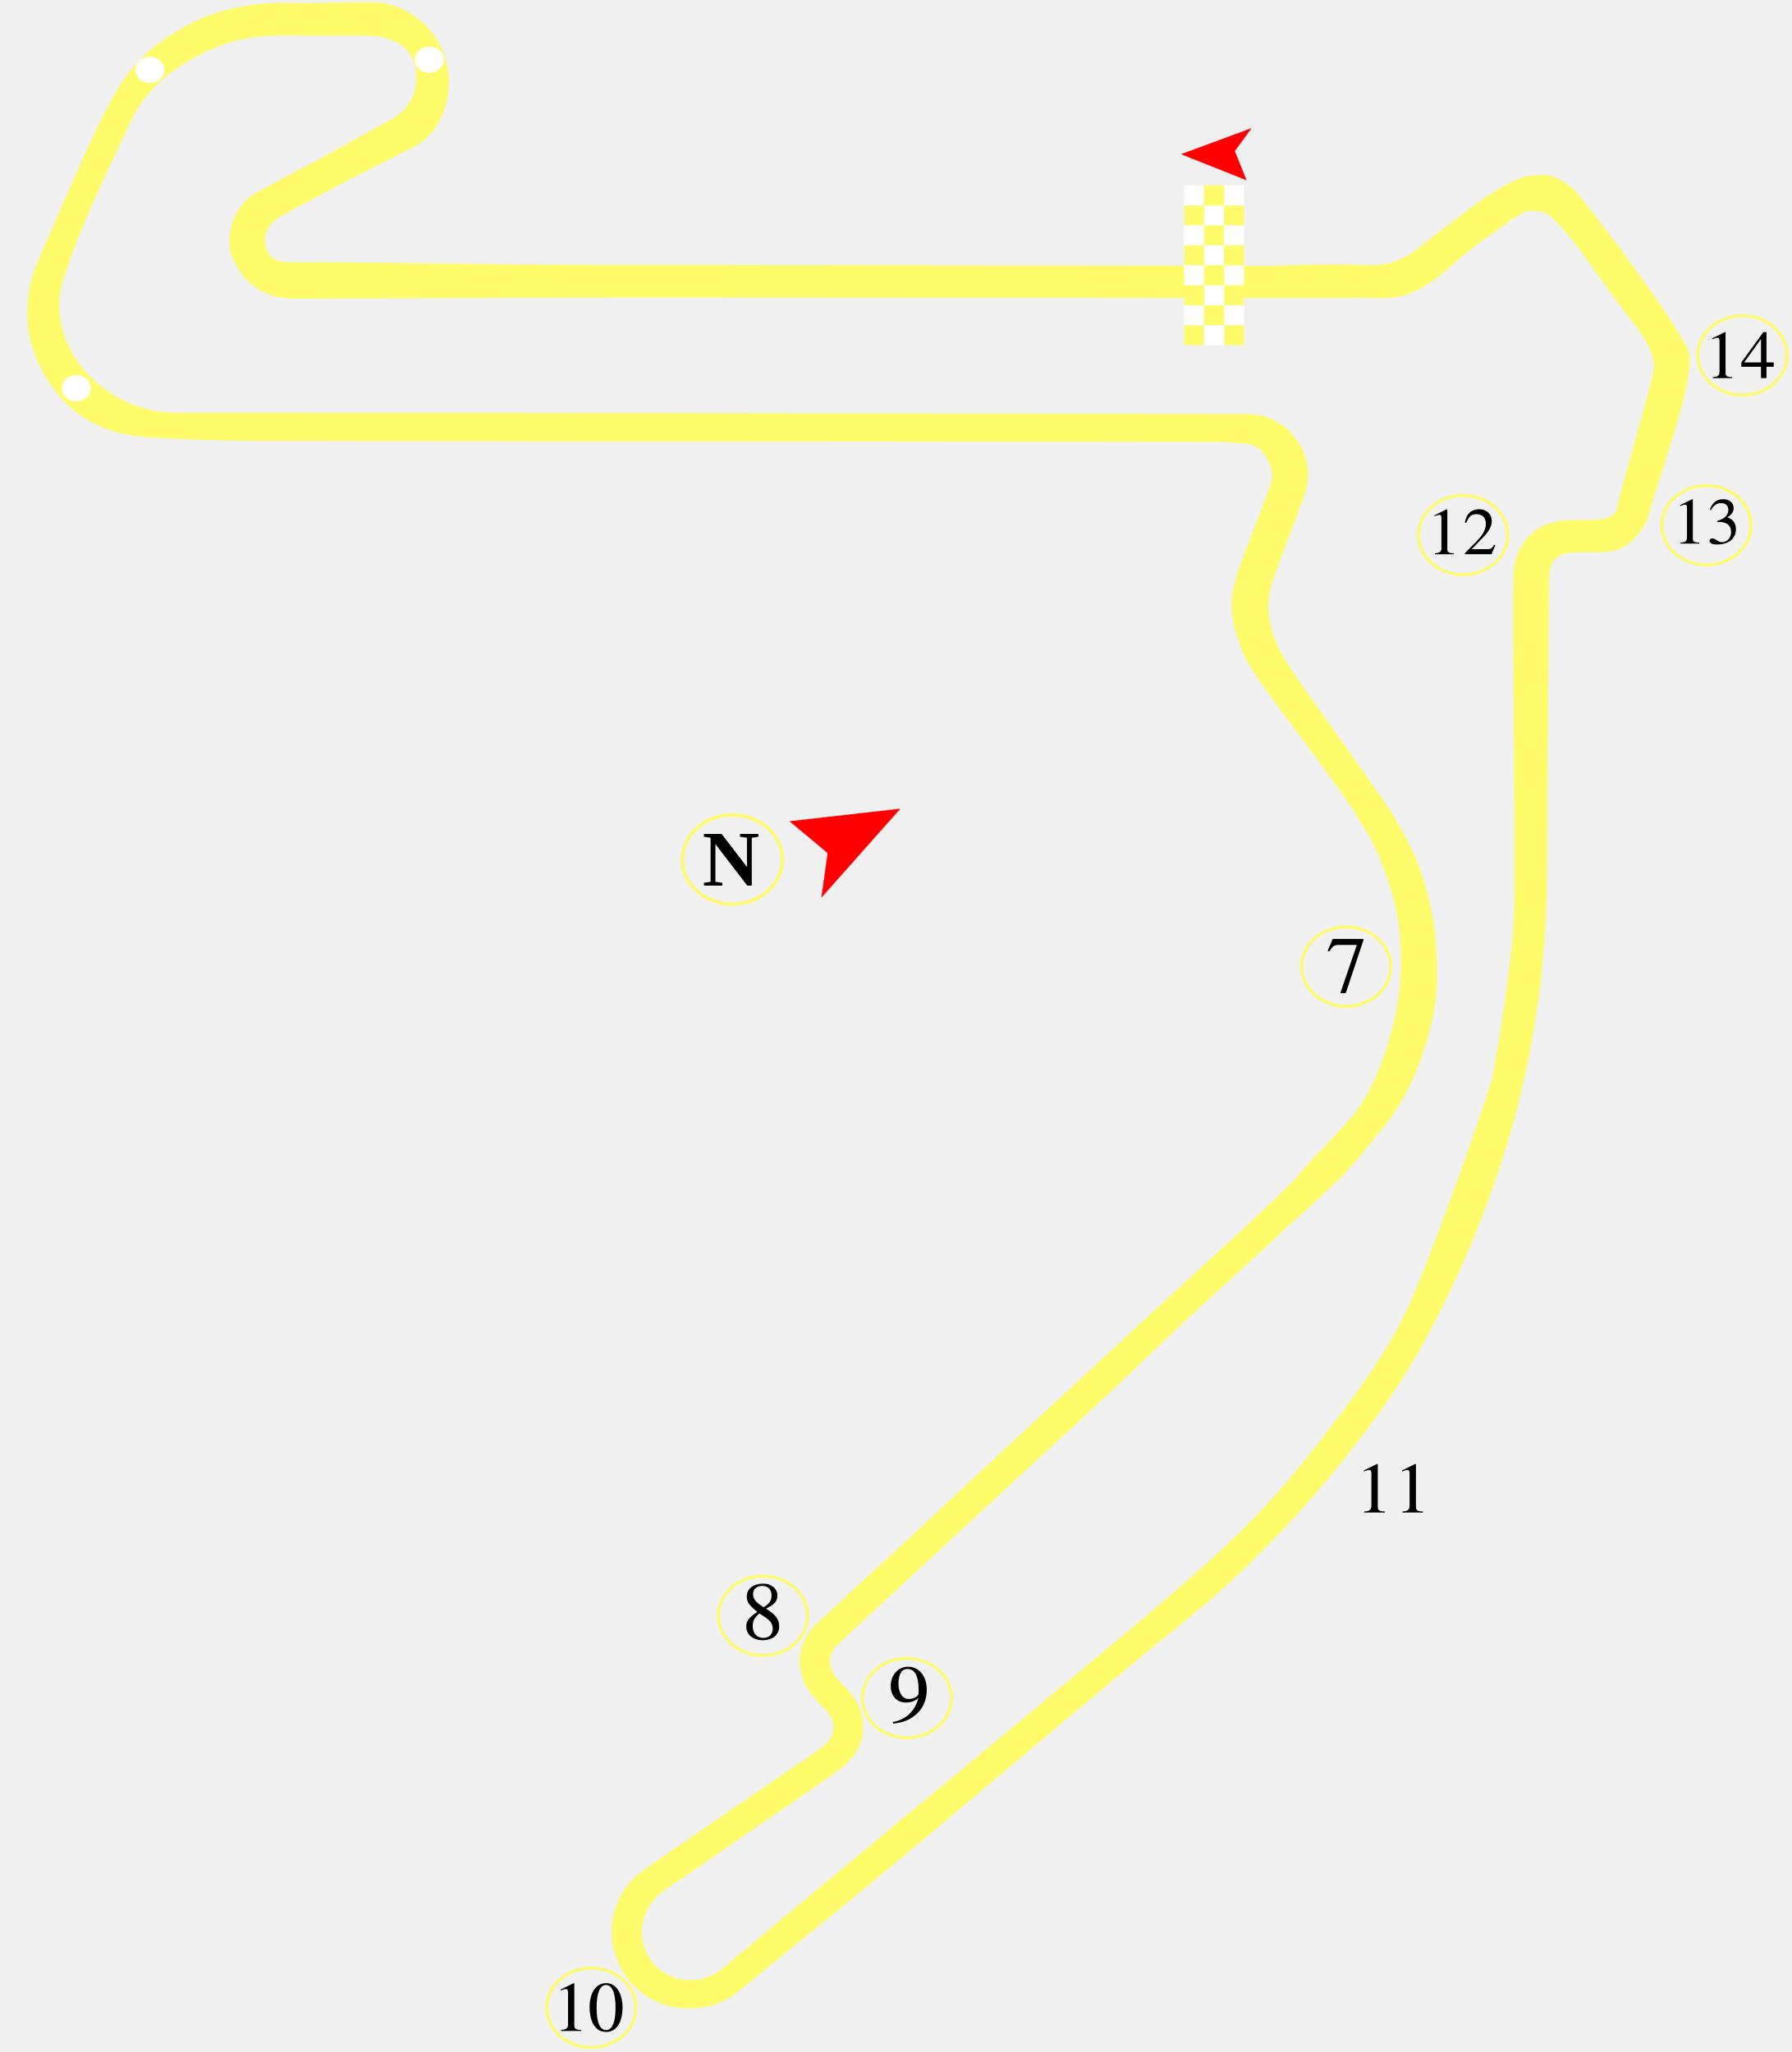
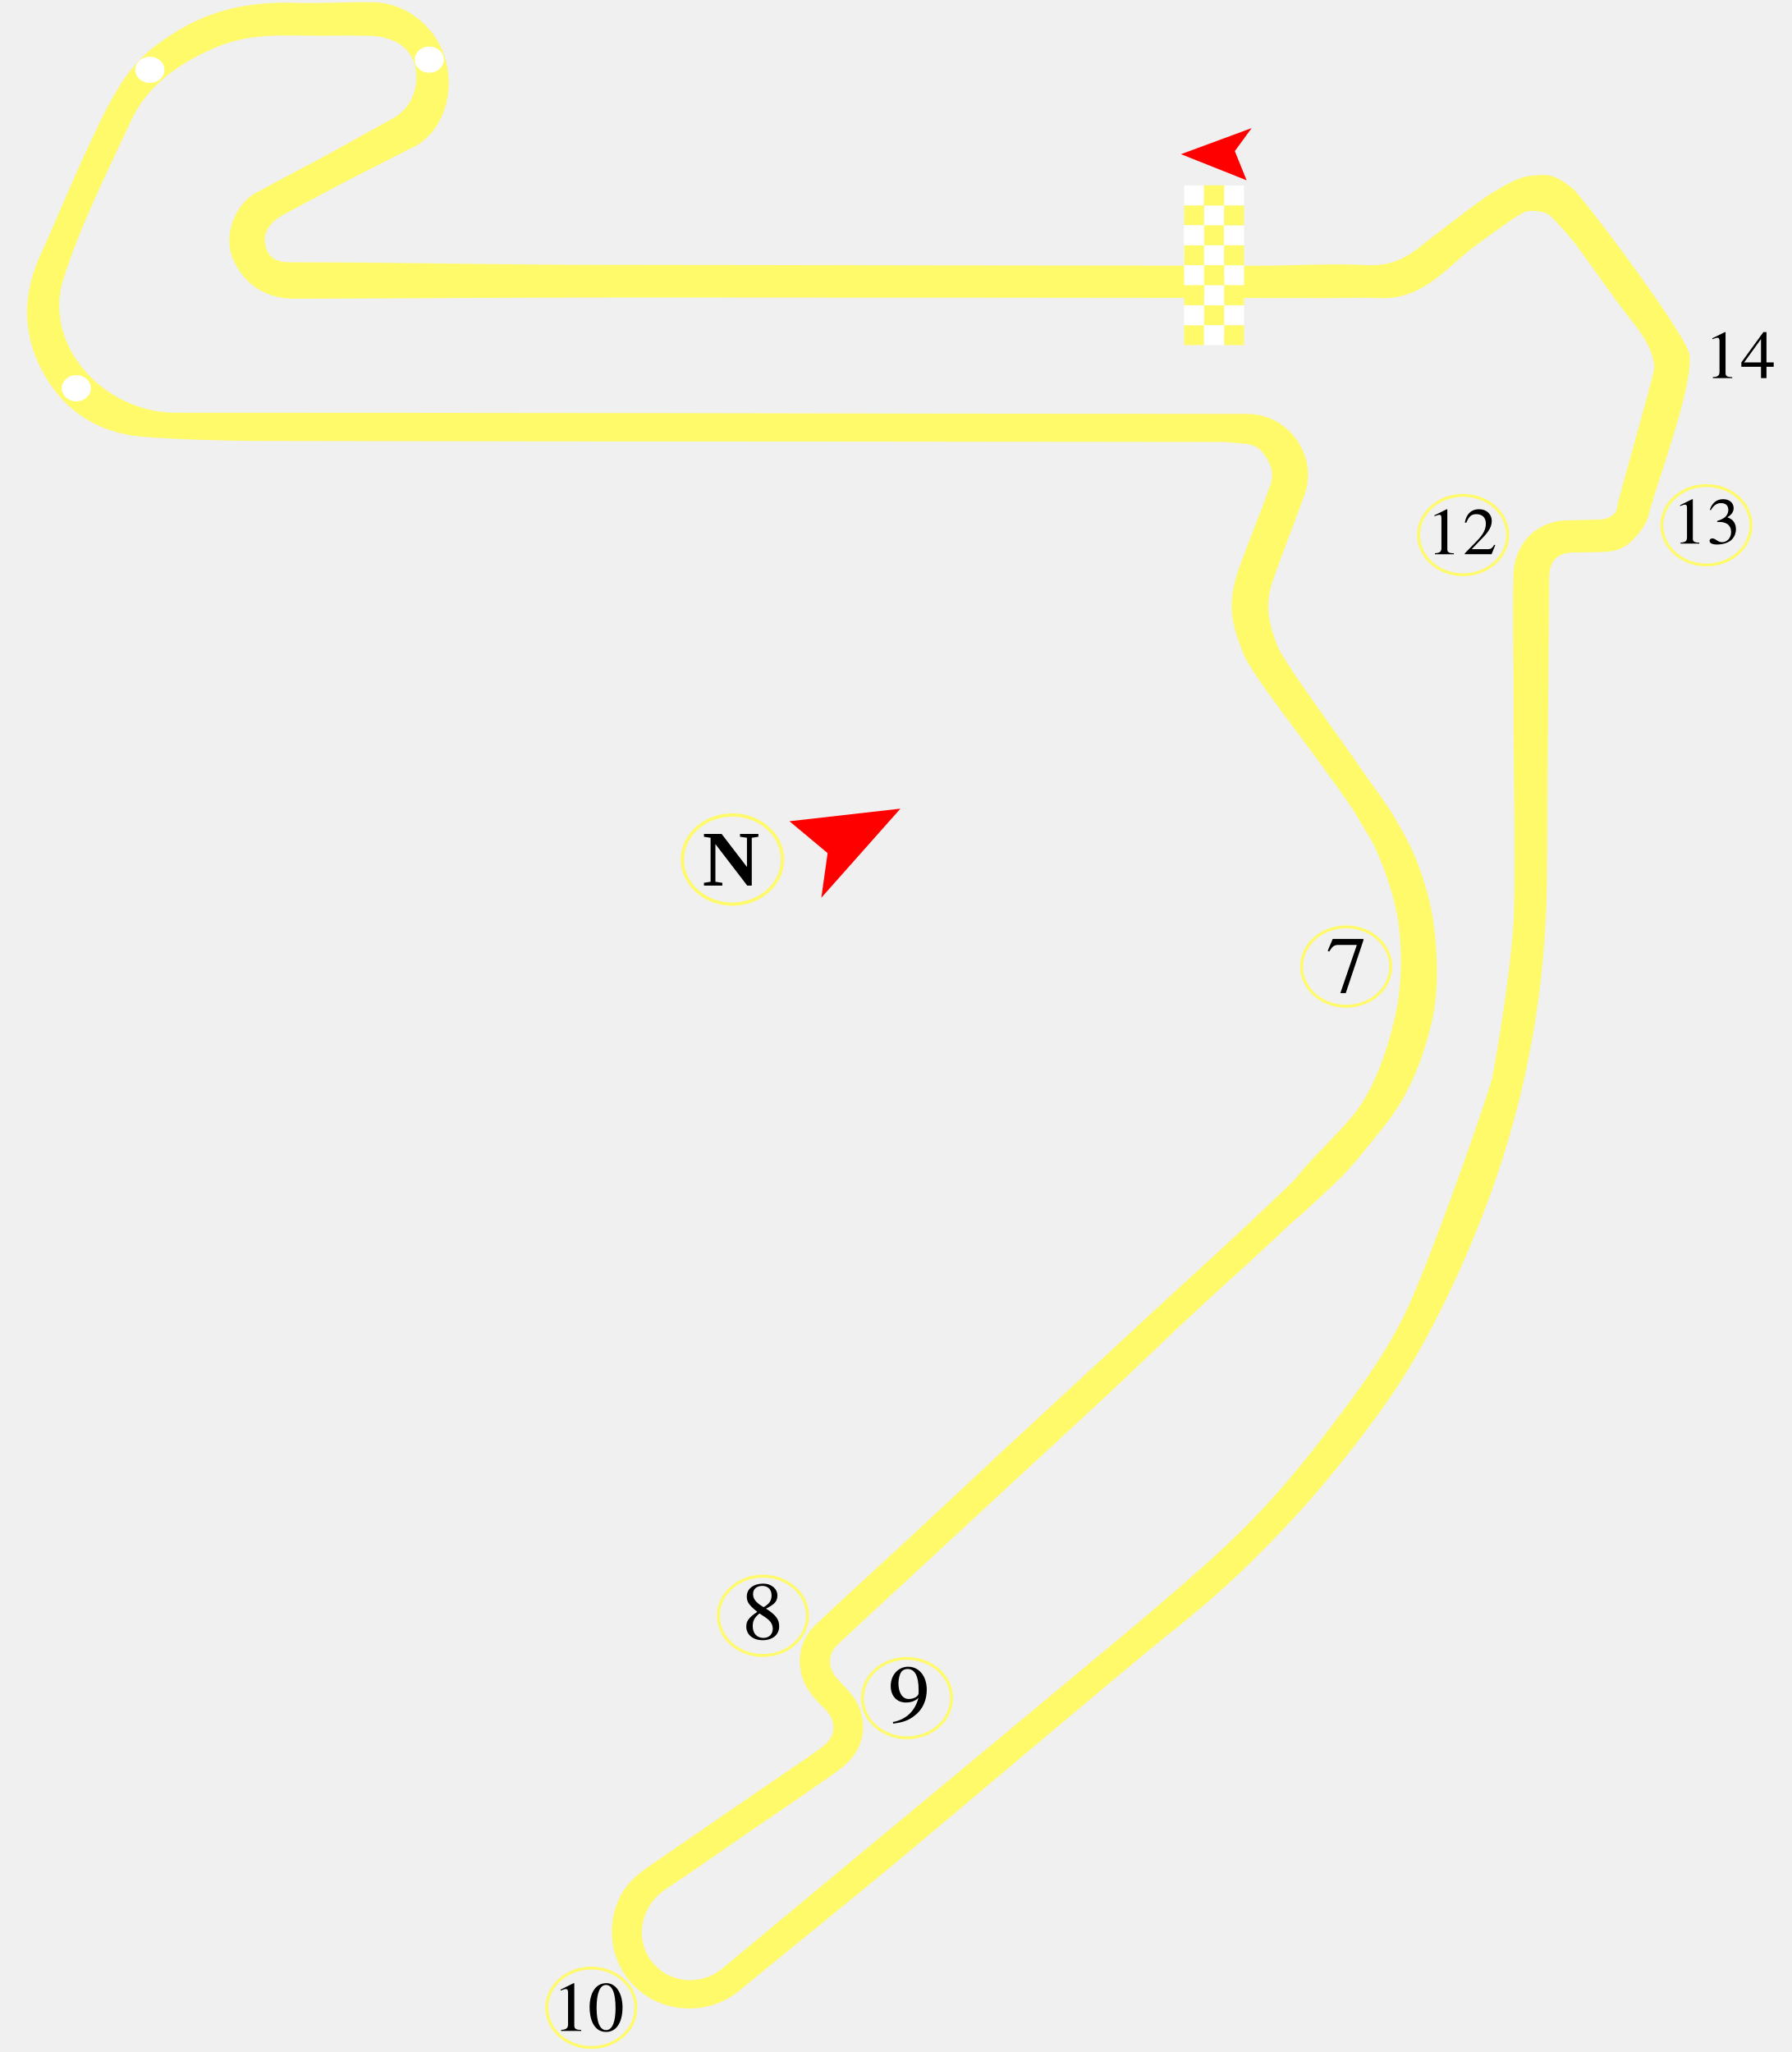
<svg xmlns="http://www.w3.org/2000/svg" width="230.373mm" height="263.863mm" viewBox="0 0 230.373 263.863" version="1.1" id="svg1" xml:space="preserve">
  <defs id="defs1" />
  <g id="layer1" transform="translate(58.30594,94.57387)">
    <g id="g34" transform="matrix(1.914917,0,0,1.914917,-92.89046,-26.63857)">
      <path style="font-size:4.237px;fill:#ff0000;stroke:none;stroke-width:1.027;stroke-dasharray:none" d="m 77.123,19.48 -5.233,6.073 0.416,-3.043 -2.525,-2.172 z" id="path22" transform="matrix(1.015067,0,0,0.9851566,0.2338607,-0.3661521)" />
      <g id="g33" transform="matrix(0.5863315,0,0,0.5863315,1.79094,31.65331)">
        <path style="font-weight:bold;font-size:9.033px;font-family:'Nimbus Roman No9 L';-inkscape-font-specification:'Nimbus Roman No9 L Bold';stroke-width:2.266" d="m 113.285,-18.544 -0.794,-0.115 v -0.322 h 2.104 v 0.322 l -0.759,0.115 v 5.478 h -0.516 l -3.648,-4.755 v 4.314 l 0.794,0.119 v 0.322 h -2.104 v -0.322 l 0.759,-0.119 v -5.037 l -0.759,-0.115 v -0.322 h 2.025 l 2.898,3.78 z" id="text33" />
        <ellipse style="fill:none;stroke:#fffa69;stroke-width:0.371;stroke-dasharray:none" id="ellipse33" cx="111.623" cy="-16.05" rx="5.731" ry="5.105" />
      </g>
    </g>
    <g id="layer1-5" transform="translate(-193.3339,-234.0117)" />
    <path id="path1" d="m -7.644,-79.433 c 2.471,-1.427 3.334,-4.38 2.671,-6.801 -0.468,-1.71 -1.793,-2.882 -3.409,-3.34 -0.836,-0.237 -1.375,-0.362 -2.157,-0.387 -2.941,-0.094 -6.631,0.023 -9.945,-0.044 -3.31,-0.066 -6.585,0.124 -9.683,1.374 -4.68,1.889 -9.068,4.85 -11.197,9.41 -3.029,6.489 -6.492,13.367 -8.771,20.479 -2.755,8.599 5.226,17.239 14.425,17.242 8.596,0.003 17.192,7.59e-4 25.788,0.007 11.883,0.009 23.765,0.019 35.648,0.037 11.56,0.017 23.121,0.049 34.681,0.065 13.878,0.019 27.755,0.027 41.632,0.042 5.345,0.006 9.181,5.362 7.39,10.38 -1.293,3.623 -2.734,7.194 -4.003,10.825 -1.125,3.219 -0.74,5.297 0.449,8.479 0.797,2.133 6.832,10.185 11.194,16.487 1.298,1.876 2.686,3.65 3.865,5.622 1.004,1.679 2.303,3.993 3.098,6.145 1.027,2.776 1.815,5.679 2.123,8.623 0.405,3.876 0.506,7.891 -0.385,11.685 -1.116,4.75 -2.96,9.467 -6.081,13.314 -1.097,1.287 -4.197,5.489 -6.53,7.518 -0.325,0.32 -2.684,2.55 -3.736,3.488 -0.637,0.568 -1.741,1.487 -2.311,2.037 -3.856,3.717 -7.28,6.698 -11.213,10.337 -4.382,4.053 -8.236,7.877 -12.615,11.933 -3.629,3.361 -7.267,6.713 -10.897,10.072 -4.402,4.073 -8.802,8.149 -13.202,12.224 -3.262,3.021 -6.533,6.033 -9.782,9.068 -1.264,1.181 -1.313,2.944 -0.168,4.265 0.46,0.531 0.934,1.053 1.422,1.559 2.337,2.422 2.739,5.961 0.695,8.6 -0.921,1.19 -2.289,2.068 -3.547,2.956 -3.182,2.247 -6.418,4.415 -9.629,6.621 -3.645,2.504 -7.255,5.059 -10.936,7.509 -3.087,2.055 -3.983,6.175 -1.863,9.102 2.125,2.934 6.327,3.426 9.197,1.048 4.661,-3.862 9.303,-7.746 13.959,-11.614 7.131,-5.925 14.266,-11.846 21.401,-17.766 1.315,-1.092 17.442,-14.511 18.046,-15.027 12.737,-10.868 16.914,-14.524 27.301,-28.521 4.212,-5.676 6.599,-9.929 8.371,-14.192 3.954,-9.513 9.703,-26.226 9.94,-27.543 0.586,-3.258 2.647,-14.92 2.786,-21.946 0.167,-8.418 -0.095,-16.621 -0.069,-25.042 0.018,-5.78 -0.169,-11.951 -0.021,-17.678 0.036,-1.399 0.555,-3.005 1.382,-4.134 1.134,-1.549 3.103,-2.694 5.443,-2.741 1.29,-0.026 2.756,-0.066 4.046,-0.1 1.072,-0.029 1.495,-0.31 1.905,-0.581 0.208,-0.138 0.537,-0.579 0.533,-0.87 -0.01,-0.775 4.854,-17.323 4.807,-18.148 -0.164,-2.875 -2.42,-5.26 -4.047,-7.431 -2.81,-3.751 -5.142,-7.24 -6.601,-9.041 0,0 -1.731,-2.092 -2.759,-3.007 -0.868,-0.772 -2.942,-0.646 -3.193,-0.521 -0.931,0.468 -1.646,0.949 -2.557,1.597 -0.627,0.446 -1.354,0.967 -2.278,1.631 -0.582,0.418 -1.326,0.97 -2.067,1.532 -3.058,2.319 -6.285,6.557 -11.678,6.357 -2.14,-0.079 -4.284,-0.007 -6.426,-0.009 -15.316,-0.017 -30.632,-0.035 -45.948,-0.048 -14.053,-0.011 -28.105,-0.013 -42.158,-0.025 -14.377,-0.013 -30.813,0.127 -45.19,0.153 -3.59,0.006 -6.436,-1.777 -7.888,-5.192 -1.228,-2.886 0.262,-6.937 3.009,-8.433 2.763,-1.504 5.552,-2.96 8.33,-4.437 m 3.718,2.715 c -2.854,1.518 -5.525,2.945 -8.382,4.459 -1.729,0.916 -2.887,2.302 -2.473,4.04 0.375,1.571 1.335,2.171 3.189,2.169 12.528,-0.016 27.115,0.328 39.643,0.332 13.585,0.004 27.17,0.042 40.755,0.06 14.553,0.019 29.106,0.036 43.659,0.047 4.987,0.004 9.485,-0.312 14.471,-0.071 4.199,0.203 6.279,-2.053 8.29,-3.58 4.028,-3.059 6.204,-4.832 8.36,-6.088 1.065,-0.62 2.865,-1.779 4.71,-1.861 1.349,-0.06 2.309,-0.488 4.973,1.645 1.258,1.007 14.718,18.872 15.052,21.4 0.552,4.19 -4.596,17.569 -5.216,20.535 -0.325,1.554 -2.003,3.341 -2.718,3.845 -0.977,0.69 -1.739,0.985 -3.89,1.007 -1.027,0.011 -2.054,0.03 -3.082,0.044 -2.053,0.03 -3.107,1.084 -3.129,3.165 -0.036,3.491 -0.059,6.983 -0.085,10.475 -0.069,9.154 -0.167,18.307 -0.196,27.461 -0.027,8.544 -0.897,16.992 -2.669,25.348 -1.322,6.23 -3.152,12.351 -5.413,18.258 -1.291,3.373 -2.671,6.634 -4.233,9.936 -3.261,6.895 -6.004,11.412 -8.646,15.123 -1.29,1.813 -6.347,8.831 -12.427,15.279 -2.643,2.803 -5.355,5.526 -7.849,7.794 -3.364,3.06 -6.237,5.313 -7.107,6.004 -5.012,3.98 -28.443,23.859 -35.598,29.802 -6.48,5.382 -13.442,10.966 -19.946,16.319 -3.836,3.158 -9.603,2.967 -13.179,-0.348 -2.642,-2.45 -3.681,-6.056 -2.948,-9.4 0.277,-1.263 0.793,-2.491 1.598,-3.592 1.014,-1.385 2.427,-2.316 3.806,-3.263 3.284,-2.253 6.416,-4.429 9.699,-6.684 3.21,-2.206 6.604,-4.505 9.814,-6.711 0.771,-0.53 1.474,-1.012 2.195,-1.606 1.543,-1.271 1.522,-3.184 0.081,-4.61 -1.306,-1.292 -2.543,-2.586 -3.009,-4.415 -0.627,-2.459 -0.008,-4.752 1.817,-6.48 3.675,-3.481 7.468,-6.912 11.184,-10.349 5.498,-5.086 10.661,-9.97 16.161,-15.054 5.887,-5.441 11.155,-10.334 17.042,-15.774 3.424,-3.164 8.174,-7.478 11.479,-10.575 0.935,-0.876 1.963,-1.871 2.752,-2.611 1.124,-1.053 2.845,-2.676 3.289,-3.25 1.715,-2.213 5.152,-5.38 7.23,-7.937 2.51,-3.089 4.244,-7.911 5.253,-12.233 0.883,-3.783 1.043,-7.776 0.619,-11.637 -0.353,-3.217 -1.383,-6.357 -2.607,-9.354 -0.8,-1.959 -1.42,-2.79 -3.066,-5.561 -0.809,-1.362 -1.881,-2.74 -3.065,-4.43 -3.379,-4.825 -10.127,-13.223 -11.277,-16.04 -1.805,-4.421 -2.079,-6.905 -0.419,-11.473 1.273,-3.506 2.634,-6.75 3.877,-10.266 0.6,-1.697 -0.142,-3.063 -0.935,-4.088 -0.549,-0.711 -1.276,-1.162 -2.521,-1.218 -1.113,-0.05 -1.733,-0.215 -2.848,-0.216 -15.785,-0.017 -31.57,-0.037 -47.355,-0.05 -13.086,-0.012 -26.172,-0.012 -39.257,-0.026 -12.527,-0.013 -25.055,-0.031 -37.582,-0.06 -4.107,-0.009 -10.289,-0.204 -14.373,-0.519 -4.996,-0.385 -9.226,-2.587 -12.043,-6.81 -3.477,-5.212 -3.843,-10.801 -1.26,-16.51 2.117,-4.679 4.128,-9.634 6.313,-14.279 1.469,-3.122 3.184,-6.91 5.413,-9.668 1.766,-2.185 3.415,-3.367 5.801,-4.858 4.678,-2.923 9.8,-3.857 15.241,-3.689 3.337,0.104 6.683,-0.121 10.023,-0.081 4.066,0.049 7.844,2.934 9.158,6.846 1.315,3.916 0.373,8.573 -2.792,11.049 -0.366,0.286 -0.804,0.59 -1.384,0.832" style="fill:#fffa69;fill-opacity:1;fill-rule:nonzero;stroke:none;stroke-width:0.353" />
    <g id="text20" style="font-size:4.237px;stroke-width:0.353" transform="matrix(1.015067,0,0,0.9851566,0.2338608,-0.3661525)">
      <path style="fill:#ff0000;stroke:none;stroke-width:1.245;stroke-dasharray:none" d="m 91.915,-75.502 8.958,-3.407 -2.133,3.006 1.493,3.808 z" id="path21" />
      <path style="font-size:15.184px;font-family:STIX;stroke-width:0.249" d="m 41.024,116.653 c 0,-0.856 -0.343,-1.434 -1.659,-2.312 1.06,-0.567 1.434,-0.931 1.434,-1.734 0,-0.835 -0.739,-1.531 -1.798,-1.531 -1.188,0 -2.077,0.642 -2.077,1.67 0,0.696 0.225,1.103 1.327,2.012 -1.145,0.803 -1.392,1.22 -1.392,1.959 0,1.006 0.846,1.745 2.055,1.745 1.285,0 2.109,-0.706 2.109,-1.809 z m -0.963,-4.046 c 0,0.664 -0.278,1.113 -1.006,1.541 -0.942,-0.557 -1.338,-1.049 -1.338,-1.713 0,-0.664 0.46,-1.06 1.177,-1.06 0.728,0 1.167,0.492 1.167,1.231 z m -0.899,2.794 c 0.728,0.492 1.049,0.921 1.049,1.584 0,0.696 -0.482,1.177 -1.177,1.177 -0.814,0 -1.359,-0.557 -1.359,-1.541 0,-0.696 0.225,-1.135 0.856,-1.649 z" id="path8" />
      <path style="font-size:15.184px;font-family:STIX;stroke-width:0.247" d="m 55.461,129.35 c 1.383,-0.192 2.075,-0.447 2.98,-1.266 0.851,-0.777 1.277,-1.937 1.277,-3.16 0,-0.894 -0.255,-1.66 -0.681,-2.192 -0.415,-0.511 -0.99,-0.809 -1.671,-0.809 -1.266,0 -2.213,1.075 -2.213,2.511 0,1.298 0.766,2.16 1.915,2.16 0.628,0 1.139,-0.16 1.596,-0.607 -0.426,1.745 -1.617,2.862 -3.235,3.15 z m 3.224,-4.012 c 0,0.564 -0.777,0.798 -1.245,0.798 -0.798,0 -1.309,-0.798 -1.309,-2.064 0,-0.575 0.16,-1.202 0.372,-1.49 0.181,-0.234 0.458,-0.362 0.777,-0.362 0.926,0 1.405,0.915 1.405,2.703 z" id="path9" />
      <path style="font-size:15.184px;font-family:STIX;stroke-width:0.215" d="m 15.951,169.464 v -0.138 c -0.692,0 -0.877,-0.166 -0.877,-0.563 v -5.51 l -0.083,-0.028 -1.652,0.84 v 0.129 l 0.249,-0.092 c 0.166,-0.065 0.323,-0.111 0.415,-0.111 0.194,0 0.277,0.138 0.277,0.452 v 4.144 c 0,0.508 -0.194,0.701 -0.877,0.738 v 0.138 z m 5.233,-3.046 c 0,-1.892 -0.84,-3.193 -2.049,-3.193 -1.486,0 -2.123,1.504 -2.123,3.138 0,1.514 0.508,3.23 2.086,3.23 1.504,0 2.086,-1.587 2.086,-3.175 z m -0.886,0.046 c 0,1.827 -0.415,2.889 -1.2,2.889 -0.794,0 -1.2,-1.052 -1.2,-2.926 0,-1.874 0.415,-2.963 1.181,-2.963 0.812,0 1.218,1.08 1.218,3 z" id="path10" />
      <path style="font-size:15.184px;font-family:STIX;stroke-width:0.202" d="m 126.481,-23.285 v -0.13 c -0.651,0 -0.825,-0.156 -0.825,-0.53 v -5.185 l -0.078,-0.026 -1.555,0.79 v 0.122 l 0.234,-0.087 c 0.156,-0.061 0.304,-0.104 0.391,-0.104 0.182,0 0.261,0.13 0.261,0.426 v 3.899 c 0,0.478 -0.182,0.66 -0.825,0.695 v 0.13 z m 5.246,-1.19 -0.122,-0.052 c -0.287,0.486 -0.469,0.582 -0.834,0.582 h -2.032 l 1.433,-1.529 c 0.773,-0.816 1.112,-1.468 1.112,-2.154 0,-0.86 -0.625,-1.529 -1.607,-1.529 -1.068,0 -1.624,0.712 -1.806,1.728 l 0.182,0.043 c 0.347,-0.851 0.651,-1.129 1.277,-1.129 0.738,0 1.207,0.434 1.207,1.225 0,0.738 -0.313,1.398 -1.129,2.258 l -1.546,1.641 v 0.104 h 3.396 z" id="path12" />
      <path style="font-size:15.184px;font-family:STIX;stroke-width:0.199" d="m 157.568,-24.675 v -0.129 c -0.643,0 -0.815,-0.154 -0.815,-0.523 v -5.119 l -0.077,-0.026 -1.535,0.78 v 0.12 l 0.231,-0.086 c 0.154,-0.06 0.3,-0.103 0.386,-0.103 0.18,0 0.257,0.129 0.257,0.42 v 3.85 c 0,0.472 -0.18,0.652 -0.815,0.686 v 0.129 z m 1.475,-4.373 c 0.352,-0.634 0.746,-0.909 1.277,-0.909 0.566,0 0.926,0.292 0.926,0.875 0,0.523 -0.274,0.909 -0.694,1.149 -0.171,0.103 -0.394,0.197 -0.72,0.309 v 0.12 c 0.489,0 0.686,0.026 0.875,0.086 0.592,0.171 0.892,0.592 0.892,1.243 0,0.729 -0.48,1.312 -1.115,1.312 -0.24,0 -0.42,-0.043 -0.737,-0.266 -0.24,-0.171 -0.377,-0.223 -0.523,-0.223 -0.197,0 -0.352,0.129 -0.352,0.309 0,0.309 0.334,0.489 0.96,0.489 0.763,0 1.578,-0.249 1.989,-0.797 0.249,-0.326 0.394,-0.746 0.394,-1.2 0,-0.446 -0.137,-0.84 -0.377,-1.106 -0.18,-0.189 -0.334,-0.292 -0.712,-0.454 0.574,-0.343 0.797,-0.772 0.797,-1.183 0,-0.703 -0.54,-1.175 -1.337,-1.175 -0.892,0 -1.432,0.574 -1.68,1.389 z" id="path13" />
      <path style="font-size:15.184px;font-family:STIX;stroke-width:0.207" d="m 161.742,-46.27 v -0.133 c -0.667,0 -0.845,-0.16 -0.845,-0.543 v -5.31 l -0.08,-0.027 -1.592,0.809 v 0.125 l 0.24,-0.089 c 0.16,-0.062 0.311,-0.107 0.4,-0.107 0.187,0 0.267,0.133 0.267,0.436 v 3.993 c 0,0.489 -0.187,0.676 -0.845,0.712 v 0.133 z m 5.256,-1.485 v -0.569 h -0.916 v -3.958 h -0.391 l -2.793,3.958 v 0.569 h 2.49 v 1.485 h 0.694 v -1.485 z m -1.61,-0.569 h -2.135 l 2.135,-3.051 z" id="path14" />
      <g id="g1">
        <path style="font-size:15.184px;font-family:STIX;stroke-width:0.245" d="m 115.029,27.099 v -0.169 h -3.893 l -0.633,1.551 0.19,0.095 c 0.443,-0.717 0.622,-0.865 1.234,-0.865 h 2.268 l -2.089,6.288 h 0.686 z" id="path7" />
        <ellipse style="fill:none;stroke:#fffa69;stroke-width:0.371;stroke-dasharray:none" id="ellipse23" cx="112.841" cy="30.533" rx="5.646" ry="5.182" />
      </g>
      <ellipse style="fill:none;stroke:#fffa69;stroke-width:0.371;stroke-dasharray:none" id="ellipse24" cx="38.967" cy="115.276" rx="5.646" ry="5.182" />
      <ellipse style="fill:none;stroke:#fffa69;stroke-width:0.371;stroke-dasharray:none" id="ellipse25" cx="57.213" cy="126.019" rx="5.646" ry="5.182" />
      <ellipse style="fill:none;stroke:#fffa69;stroke-width:0.371;stroke-dasharray:none" id="ellipse26" cx="17.235" cy="166.439" rx="5.646" ry="5.182" />
      <ellipse style="fill:none;stroke:#fffa69;stroke-width:0.371;stroke-dasharray:none" id="ellipse28" cx="127.656" cy="-25.79" rx="5.646" ry="5.182" />
      <ellipse style="fill:none;stroke:#fffa69;stroke-width:0.371;stroke-dasharray:none" id="ellipse29" cx="158.478" cy="-27.066" rx="5.646" ry="5.182" />
-       <ellipse style="fill:none;stroke:#fffa69;stroke-width:0.371;stroke-dasharray:none" id="ellipse30" cx="163.04" cy="-49.238" rx="5.646" ry="5.182" />
-       <path style="font-size:15.184px;font-family:STIX;stroke-width:0.218" d="m 117.74,101.796 v -0.141 c -0.704,0 -0.892,-0.169 -0.892,-0.572 v -5.603 l -0.085,-0.028 -1.68,0.854 v 0.131 l 0.253,-0.094 c 0.169,-0.066 0.328,-0.113 0.422,-0.113 0.197,0 0.282,0.141 0.282,0.46 v 4.214 c 0,0.516 -0.197,0.713 -0.892,0.751 v 0.141 z m 4.833,0 v -0.141 c -0.704,0 -0.892,-0.169 -0.892,-0.572 v -5.603 l -0.085,-0.028 -1.68,0.854 v 0.131 l 0.253,-0.094 c 0.169,-0.066 0.328,-0.113 0.422,-0.113 0.197,0 0.282,0.141 0.282,0.46 v 4.214 c 0,0.516 -0.197,0.713 -0.892,0.751 v 0.141 z" id="path11" />
      <ellipse style="fill:#ffffff;stroke-width:0.199" id="ellipse34" cx="-3.299" cy="-87.841" rx="1.843" ry="1.709" />
      <ellipse style="fill:#ffffff;stroke-width:0.199" id="ellipse35" cx="-38.687" cy="-86.512" rx="1.843" ry="1.709" />
      <ellipse style="fill:#ffffff;stroke-width:0.199" id="ellipse36" cx="-48.005" cy="-44.95" rx="1.843" ry="1.709" />
    </g>
    <g id="g20">
      <path id="path33" d="m 93.909,-50.199 c 0.866,0 1.731,0 2.597,0" style="fill:#ffffff;fill-opacity:1;fill-rule:nonzero;stroke:none;stroke-width:0.353" />
      <path id="path34" d="m 101.637,-65.599 v 2.588 c -0.026,-0.006 -0.053,-0.016 -0.079,-0.016 -0.792,-0.002 -1.584,-0.004 -2.376,-0.003 -0.031,0 -0.063,0.015 -0.093,0.023 v 2.546 l 0.005,-0.005 c -0.865,0.002 -1.73,0.005 -2.595,0.007 v -2.598 c 0.073,0.009 0.147,0.024 0.22,0.024 0.643,0.002 1.286,0.001 1.929,7.06e-4 H 99.056 v -2.561 h -2.558 c 0.003,-0.851 -0.003,-1.683 -5.35e-4,-2.534 l 0.009,-0.026 c 0.074,-0.006 0.141,-0.003 0.215,-0.003 0.689,-0.001 1.378,-7.05e-4 2.067,-7.05e-4 h 0.27 c 0.005,-0.084 0.012,-0.144 0.012,-0.203 7.05e-4,-0.498 -0.003,-0.996 3.53e-4,-1.494 0.002,-0.292 0.012,-0.585 0.018,-0.877 h 2.547 v 2.587 h -2.549 v 2.547 z" style="fill:#ffffff;fill-opacity:1;fill-rule:nonzero;stroke:none;stroke-width:0.353" />
      <path id="path35" d="m 93.954,-69.575 c -0.003,-0.389 0.006,-0.774 -3.1e-5,-1.163 h 2.547 c -0.001,0.864 -0.002,1.728 -0.003,2.592 l 0.006,-0.006 -2.55,0.005" style="fill:#ffffff;fill-opacity:1;fill-rule:nonzero;stroke:none;stroke-width:0.35" />
      <path id="path36" d="m 101.637,-55.331 v 2.588 c -0.278,-0.004 -0.557,-0.012 -0.835,-0.011 -0.57,0.002 -1.141,0.009 -1.712,0.014 -0.006,-0.552 -0.015,-1.103 -0.016,-1.656 -7.06e-4,-0.313 0.011,-0.626 0.017,-0.939 0.849,0.001 1.697,0.003 2.546,0.004" style="fill:#ffffff;fill-opacity:1;fill-rule:nonzero;stroke:none;stroke-width:0.353" />
      <path id="path37" d="m 101.637,-60.465 v 2.588 c -0.776,-0.005 -1.552,-0.009 -2.327,-0.016 -0.073,-3.53e-4 -0.147,-0.015 -0.22,-0.023 -0.006,-0.592 -0.014,-1.185 -0.016,-1.777 -7.06e-4,-0.258 0.013,-0.516 0.02,-0.774 l -0.005,0.005 z" style="fill:#ffffff;fill-opacity:1;fill-rule:nonzero;stroke:none;stroke-width:0.353" />
      <path id="path38" d="m 99.09,-50.2 2.546,0.003" style="fill:#ffffff;fill-opacity:1;fill-rule:nonzero;stroke:none;stroke-width:0.353" />
      <path id="path39" d="m 101.637,-60.465 -2.548,0.003 v -2.546 c 0.03,-0.008 0.061,-0.023 0.093,-0.023 0.792,0 1.584,0.001 2.376,0.003 0.026,3.52e-4 0.053,0.011 0.079,0.016 z" style="fill:#fffa69;fill-opacity:1;fill-rule:nonzero;stroke:none;stroke-width:0.353" />
      <path id="path40" d="m 99.09,-57.916 c 0.073,0.008 0.147,0.022 0.22,0.023 0.776,0.007 1.551,0.011 2.327,0.016 v 2.546 c -0.849,-0.001 -1.697,-0.002 -2.546,-0.003 l 0.004,0.006 c -0.006,-0.367 -0.018,-0.735 -0.018,-1.102 7.06e-4,-0.498 0.011,-0.996 0.017,-1.493 0,0 -0.005,0.007 -0.005,0.007" style="fill:#fffa69;fill-opacity:1;fill-rule:nonzero;stroke:none;stroke-width:0.353" />
      <path id="path41" d="m 101.637,-50.197 -2.546,-0.003 0.004,0.006 c -0.006,-0.299 -0.019,-0.598 -0.018,-0.897 0.001,-0.551 0.011,-1.103 0.017,-1.654 l -0.004,0.005 c 0.57,-0.005 1.141,-0.012 1.712,-0.014 0.278,-0.001 0.557,0.007 0.835,0.011 z" style="fill:#fffa69;fill-opacity:1;fill-rule:nonzero;stroke:none;stroke-width:0.353" />
      <path id="path42" d="m 101.637,-65.599 h -2.549 v -2.547 h 2.549 z" style="fill:#fffa69;fill-opacity:1;fill-rule:nonzero;stroke:none;stroke-width:0.353" />
      <path id="path43" d="m 96.506,-50.199 -0.006,0.005 c 0.865,0 1.73,0 2.595,0 l -0.004,-0.006" style="fill:#fffa69;fill-opacity:1;fill-rule:nonzero;stroke:none;stroke-width:0.353" />
      <path id="path44" d="m 96.506,-50.199 c -0.866,0 -1.731,0 -2.597,0 0,0 0.008,0.005 0.008,0.005 0.007,-0.081 0.019,-0.162 0.019,-0.243 0.001,-0.69 0.001,-1.379 7.06e-4,-2.069 v -0.249 c 0.3,0 0.565,-0.001 0.83,3.53e-4 0.58,0.004 1.159,0.009 1.739,0.014 l -0.006,-0.006 c -3.53e-4,0.851 -3.53e-4,1.701 -3.53e-4,2.552 z" style="fill:#fffa69;fill-opacity:1;fill-rule:nonzero;stroke:none;stroke-width:0.353" />
      <path id="path45" d="m 93.917,-50.194 -0.008,-0.005" style="fill:#fffa69;fill-opacity:1;fill-rule:nonzero;stroke:none;stroke-width:0.353" />
      <path id="path46" d="m 99.094,-60.468 c -0.007,0.258 -0.021,0.516 -0.02,0.774 0.002,0.593 0.01,1.185 0.016,1.777 0,0 0.004,-0.007 0.004,-0.007 -0.06,0.009 -0.12,0.026 -0.18,0.026 -0.752,0.002 -1.505,0.002 -2.258,3.52e-4 -0.046,0 -0.092,-0.011 -0.151,-0.019 v -2.553 l -0.007,0.007 c 0.865,-0.002 1.73,-0.005 2.595,-0.007" style="fill:#fffa69;fill-opacity:1;fill-rule:nonzero;stroke:none;stroke-width:0.353" />
      <path id="path47" d="m 96.499,-65.595 h 2.557 v 2.561 c -0.139,0 -0.274,0 -0.409,0 -0.643,0 -1.286,0.001 -1.929,-7.06e-4 -0.073,0 -0.147,-0.016 -0.22,-0.024 l 0.007,0.008 c 0,-0.851 0,-1.701 0,-2.551 z" style="fill:#fffa69;fill-opacity:1;fill-rule:nonzero;stroke:none;stroke-width:0.353" />
      <path id="path48" d="m 93.935,-65.596 c 0.008,-0.401 0.019,-0.803 0.022,-1.205 0.004,-0.443 0.001,-0.886 0.001,-1.347 h 2.546 c -0.002,0.851 -0.005,1.702 -0.007,2.553 l 0.007,-0.007 c -0.858,3.53e-4 -1.717,3.53e-4 -2.575,7.05e-4 z" style="fill:#fffa69;fill-opacity:1;fill-rule:nonzero;stroke:none;stroke-width:0.351" />
      <path id="path49" d="m 96.498,-63.059 c 0,0.866 3.53e-4,1.732 3.53e-4,2.598 l 0.007,-0.007 h -2.553 l -0.004,-2.559 c 0.719,0 1.427,-9.68e-4 2.13,-0.003 0.142,-3.52e-4 0.285,-0.013 0.427,-0.02 z" style="fill:#fffa69;fill-opacity:1;fill-rule:nonzero;stroke:none;stroke-width:0.353" />
      <path id="path50" d="m 99.091,-55.334 c -0.006,0.313 -0.018,0.626 -0.017,0.939 0.001,0.552 0.01,1.103 0.016,1.656 0,0 0.004,-0.005 0.004,-0.005 -0.865,0 -1.729,-3.53e-4 -2.594,-3.53e-4 l 0.006,0.006 c -0.002,-0.865 -0.004,-1.729 -0.006,-2.594 0.865,0.002 1.73,0.004 2.595,0.006 z" style="fill:#fffa69;fill-opacity:1;fill-rule:nonzero;stroke:none;stroke-width:0.353" />
      <path id="path51" d="m 93.911,-65.601 c 0.865,0 1.73,-3.53e-4 2.594,-3.53e-4 0,0.85 0,1.701 0,2.551 -0.142,0.007 -0.285,0.02 -0.427,0.02 -0.703,0.002 -1.407,0.001 -2.126,0.001 v 2.562 h 2.553 v 2.553 c 0.059,0.008 0.105,0.019 0.151,0.019 0.753,0.001 1.505,0.001 2.258,-3.53e-4 0.06,0 0.12,-0.017 0.18,-0.026 -0.006,0.498 -0.016,0.996 -0.017,1.493 -3.53e-4,0.367 0.012,0.734 0.018,1.102 -0.865,-0.002 -1.73,-0.004 -2.595,-0.006 l 0.006,0.006 v -2.551 h -2.568 c 0,0.409 -0.002,0.804 7.05e-4,1.2 0.003,0.45 0.011,0.9 0.017,1.351 l 0.006,-0.005" style="fill:#ffffff;fill-opacity:1;fill-rule:nonzero;stroke:none;stroke-width:0.353" />
      <path id="path52" d="m 96.5,-52.745 c 0.865,0 1.729,3.53e-4 2.594,3.53e-4 -0.006,0.551 -0.015,1.103 -0.017,1.654 -7.06e-4,0.299 0.012,0.598 0.018,0.897 -0.865,0 -1.73,0 -2.595,0 0,-0.851 3.53e-4,-1.701 3.53e-4,-2.552" style="fill:#ffffff;fill-opacity:1;fill-rule:nonzero;stroke:none;stroke-width:0.353" />
      <path id="path53" d="m 93.933,-52.757 v -0.23 c 0,-0.702 -0.001,-1.405 0.001,-2.107 3.52e-4,-0.08 0.017,-0.16 0.026,-0.24 l -0.006,0.005 h 2.551 l -0.006,-0.006 c 0.002,0.865 0.004,1.73 0.006,2.594 -0.58,-0.005 -1.159,-0.011 -1.739,-0.014 -0.265,-0.002 -0.53,-3.52e-4 -0.83,-3.52e-4 v 0.249 c 0,0.69 7.05e-4,1.379 -7.06e-4,2.069 -3.52e-4,0.081 -0.012,0.162 -0.019,0.243" style="fill:#ffffff;fill-opacity:1;fill-rule:nonzero;stroke:none;stroke-width:0.353" />
      <path id="path54" d="m 96.505,-55.328 c -0.85,0 -1.7,0 -2.551,0 -0.006,-0.45 -0.013,-0.901 -0.017,-1.351 -0.003,-0.395 -7.05e-4,-0.791 -7.05e-4,-1.2 h 2.568 z" style="fill:#fffa69;fill-opacity:1;fill-rule:nonzero;stroke:none;stroke-width:0.353" />
      <path id="path17" d="m 96.476,-68.14 c 0.008,-0.409 0.019,-0.818 0.023,-1.227 0.004,-0.451 0.001,-0.902 0.001,-1.372 h 2.587 c -0.002,0.866 -0.005,1.733 -0.007,2.599 l 0.007,-0.007 c -0.872,3.59e-4 -1.744,3.59e-4 -2.616,7.18e-4 z" style="fill:#fffa69;fill-opacity:1;fill-rule:nonzero;stroke:none;stroke-width:0.357" />
    </g>
  </g>
</svg>
